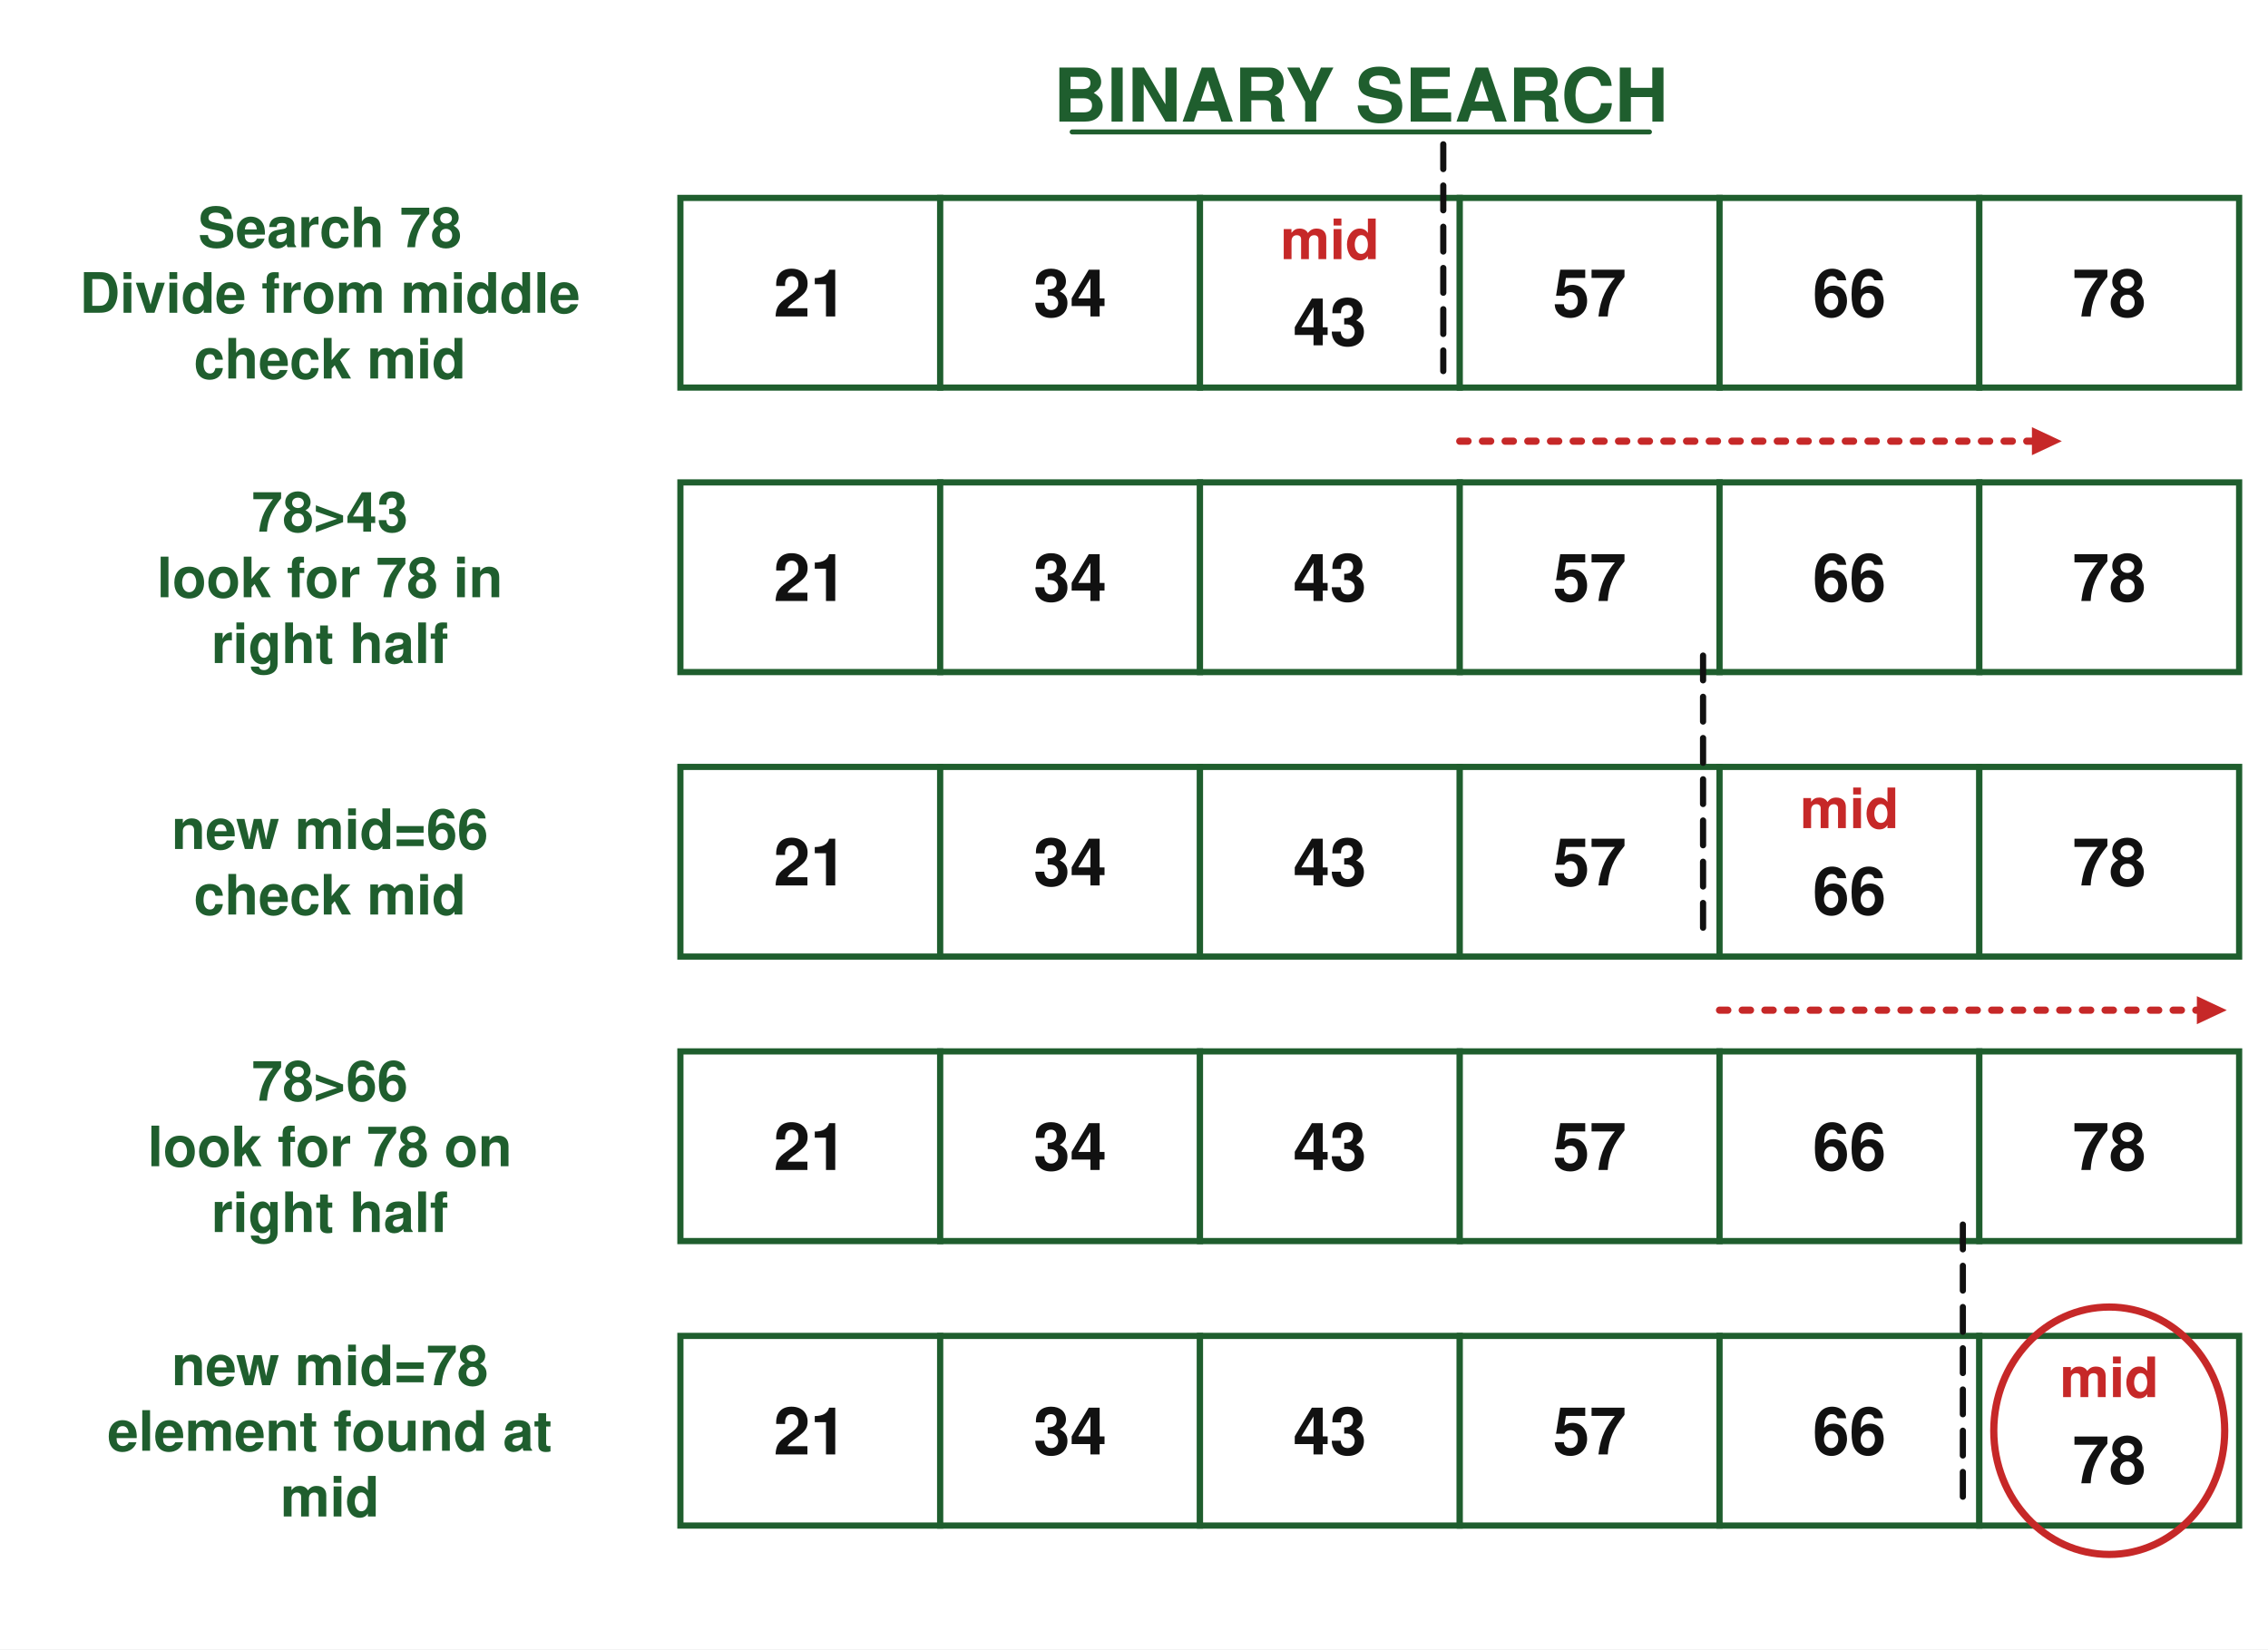
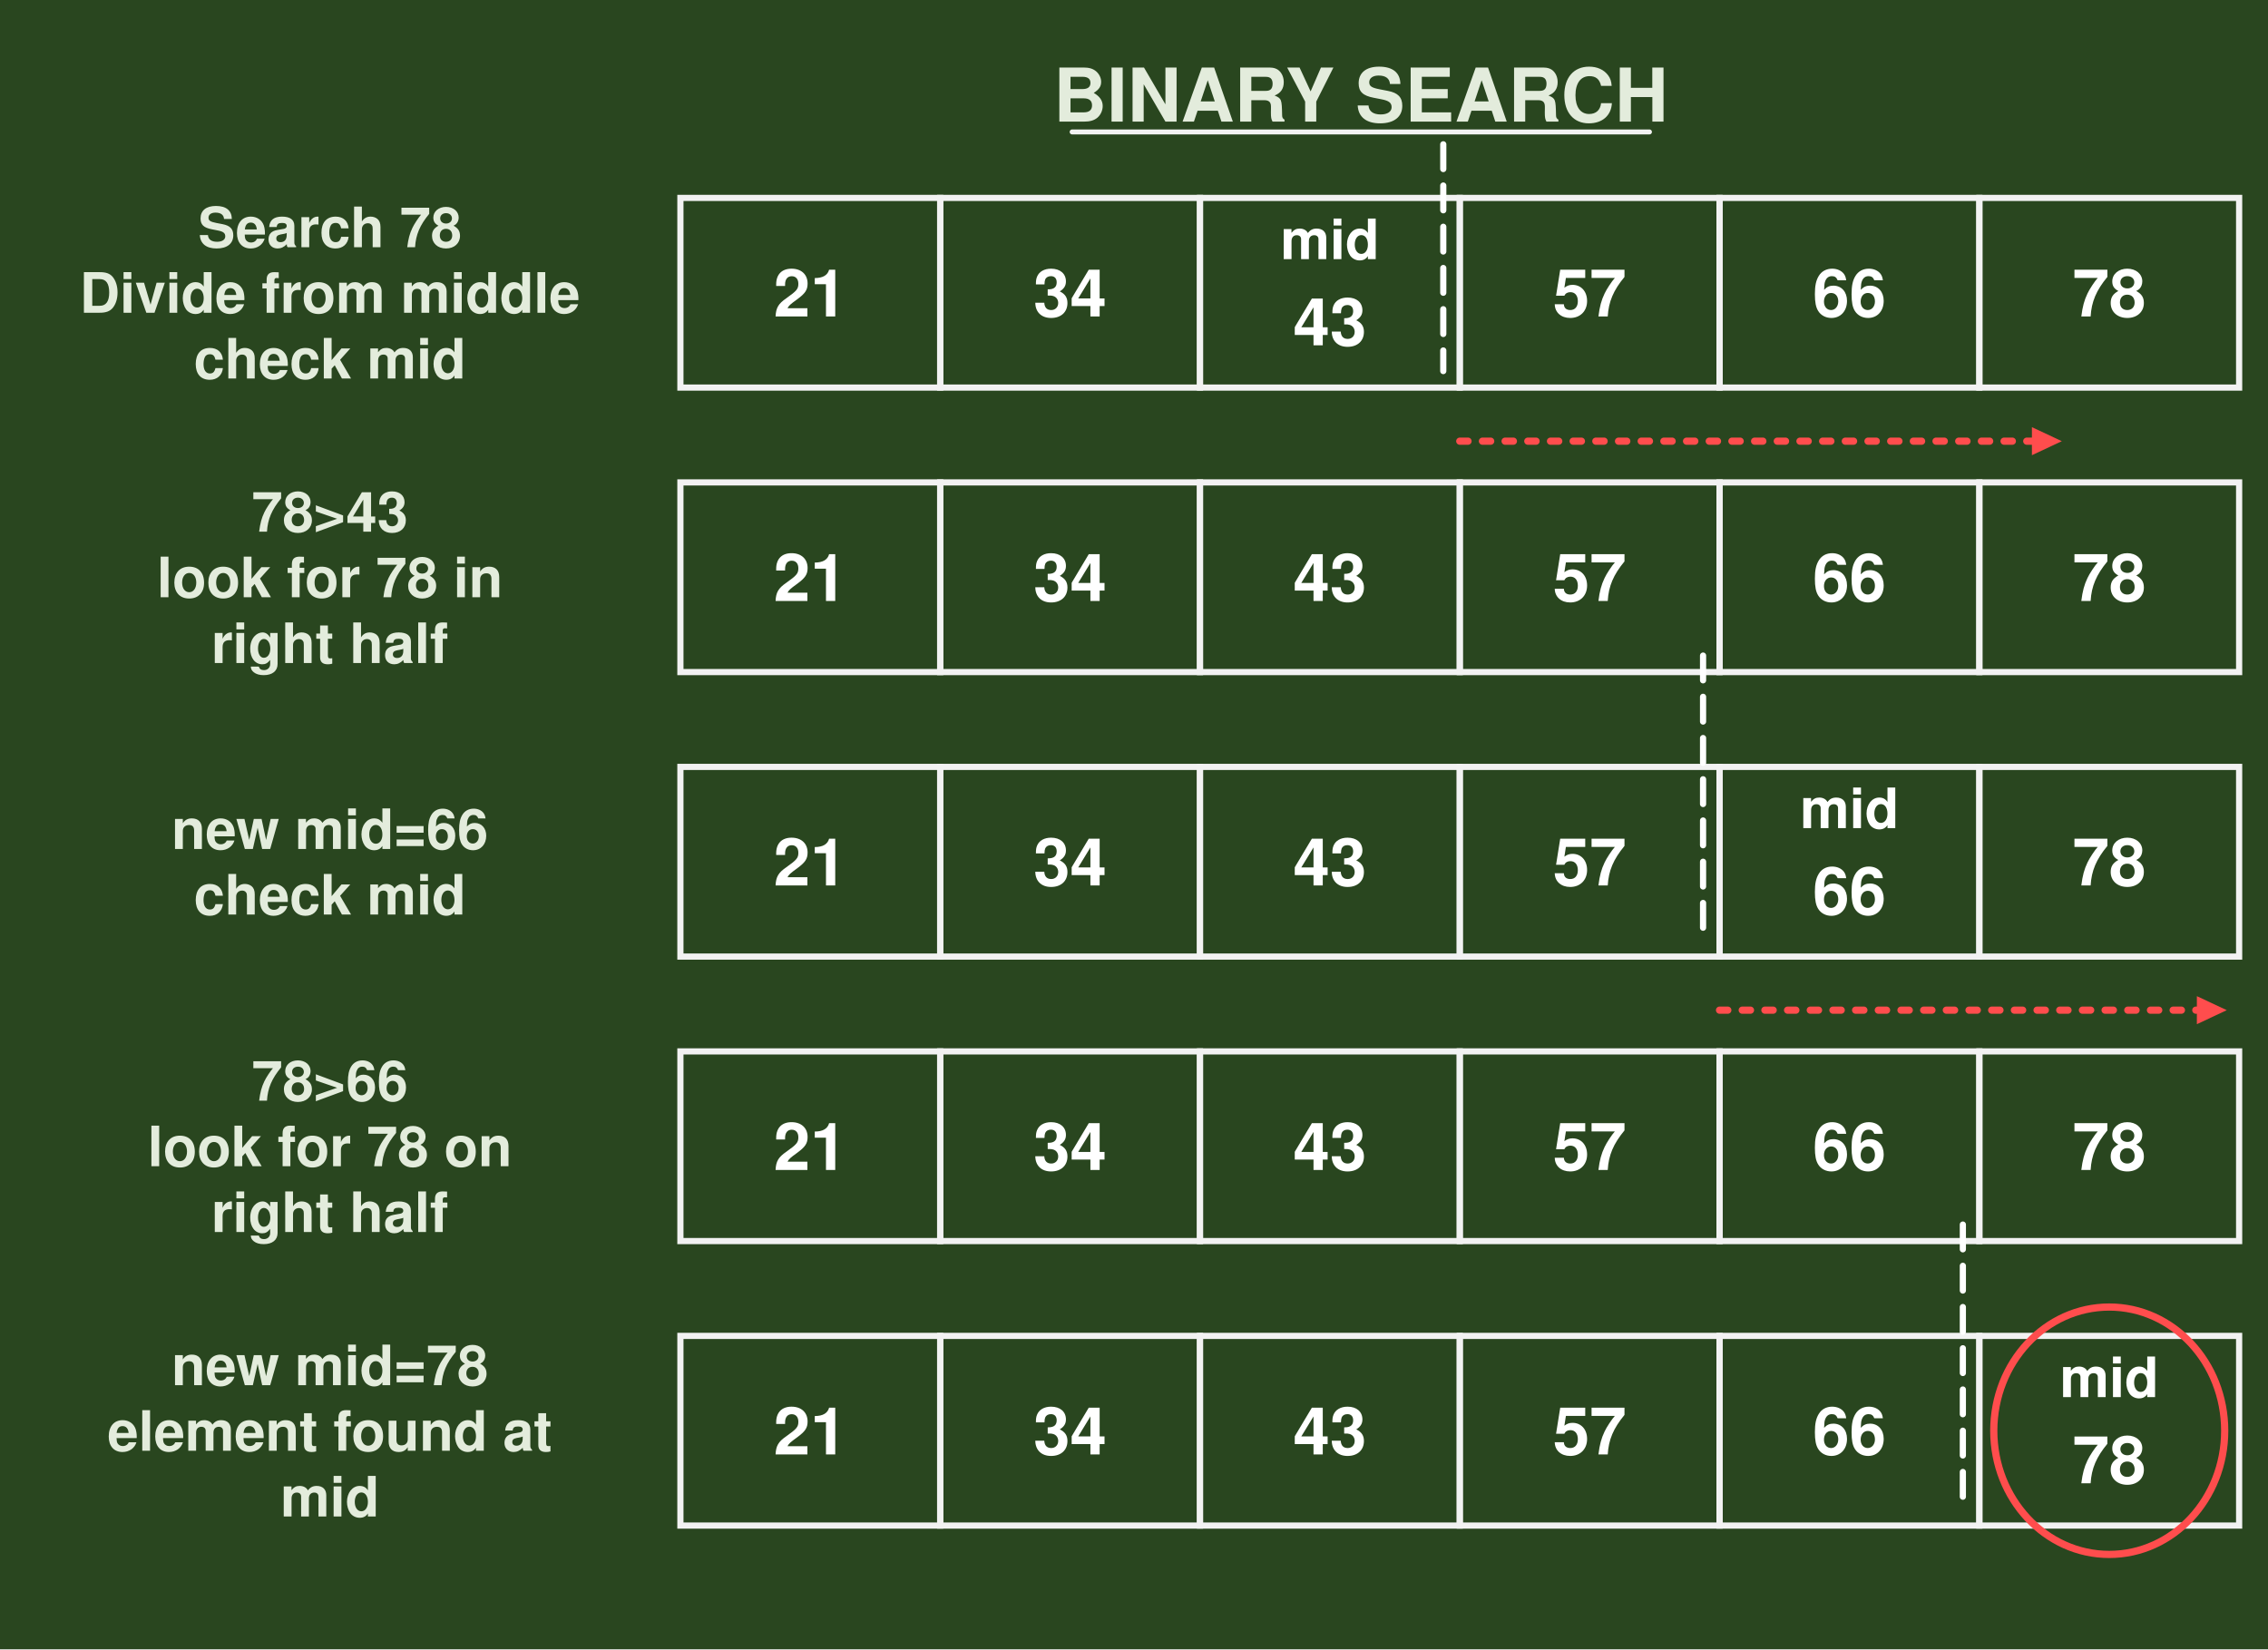
<svg xmlns="http://www.w3.org/2000/svg" viewBox="0 0 1100 800" font-family="Segoe UI, Helvetica, Arial, sans-serif">
-   <rect width="1100" height="800" fill="#ffffff" />
-   <text x="660.0" y="59.0" font-size="36" fill="#1f5e2e" text-anchor="middle" font-weight="700">BINARY SEARCH</text>
-   <line x1="520.0" y1="64.0" x2="800.0" y2="64.0" stroke="#1f5e2e" stroke-width="2.4" stroke-linecap="round" />
-   <rect x="330.0" y="96.0" width="126.0" height="92.0" rx="0" stroke="#1f5e2e" stroke-width="3" fill="#ffffff" />
-   <text x="393.0" y="153.5" font-size="32" fill="#111111" text-anchor="middle" font-weight="600">21</text>
-   <rect x="456.0" y="96.0" width="126.0" height="92.0" rx="0" stroke="#1f5e2e" stroke-width="3" fill="#ffffff" />
-   <text x="519.0" y="153.5" font-size="32" fill="#111111" text-anchor="middle" font-weight="600">34</text>
-   <rect x="582.0" y="96.0" width="126.0" height="92.0" rx="0" stroke="#1f5e2e" stroke-width="3" fill="#ffffff" />
-   <text x="645.0" y="167.5" font-size="32" fill="#111111" text-anchor="middle" font-weight="600">43</text>
-   <rect x="708.0" y="96.0" width="126.0" height="92.0" rx="0" stroke="#1f5e2e" stroke-width="3" fill="#ffffff" />
-   <text x="771.0" y="153.5" font-size="32" fill="#111111" text-anchor="middle" font-weight="600">57</text>
-   <rect x="834.0" y="96.0" width="126.0" height="92.0" rx="0" stroke="#1f5e2e" stroke-width="3" fill="#ffffff" />
-   <text x="897.0" y="153.5" font-size="32" fill="#111111" text-anchor="middle" font-weight="600">66</text>
-   <rect x="960.0" y="96.0" width="126.0" height="92.0" rx="0" stroke="#1f5e2e" stroke-width="3" fill="#ffffff" />
-   <text x="1023.0" y="153.5" font-size="32" fill="#111111" text-anchor="middle" font-weight="600">78</text>
-   <text x="160.0" y="119.9" font-size="27" fill="#1f5e2e" text-anchor="middle" font-weight="600">Search 78</text>
-   <text x="160.0" y="151.7" font-size="27" fill="#1f5e2e" text-anchor="middle" font-weight="600">Divide from middle</text>
-   <text x="160.0" y="183.6" font-size="27" fill="#1f5e2e" text-anchor="middle" font-weight="600">check mid</text>
-   <rect x="330.0" y="234.0" width="126.0" height="92.0" rx="0" stroke="#1f5e2e" stroke-width="3" fill="#ffffff" />
-   <text x="393.0" y="291.5" font-size="32" fill="#111111" text-anchor="middle" font-weight="600">21</text>
-   <rect x="456.0" y="234.0" width="126.0" height="92.0" rx="0" stroke="#1f5e2e" stroke-width="3" fill="#ffffff" />
-   <text x="519.0" y="291.5" font-size="32" fill="#111111" text-anchor="middle" font-weight="600">34</text>
-   <rect x="582.0" y="234.0" width="126.0" height="92.0" rx="0" stroke="#1f5e2e" stroke-width="3" fill="#ffffff" />
-   <text x="645.0" y="291.5" font-size="32" fill="#111111" text-anchor="middle" font-weight="600">43</text>
-   <rect x="708.0" y="234.0" width="126.0" height="92.0" rx="0" stroke="#1f5e2e" stroke-width="3" fill="#ffffff" />
-   <text x="771.0" y="291.5" font-size="32" fill="#111111" text-anchor="middle" font-weight="600">57</text>
-   <rect x="834.0" y="234.0" width="126.0" height="92.0" rx="0" stroke="#1f5e2e" stroke-width="3" fill="#ffffff" />
-   <text x="897.0" y="291.5" font-size="32" fill="#111111" text-anchor="middle" font-weight="600">66</text>
-   <rect x="960.0" y="234.0" width="126.0" height="92.0" rx="0" stroke="#1f5e2e" stroke-width="3" fill="#ffffff" />
-   <text x="1023.0" y="291.5" font-size="32" fill="#111111" text-anchor="middle" font-weight="600">78</text>
-   <text x="160.0" y="257.9" font-size="27" fill="#1f5e2e" text-anchor="middle" font-weight="600">78&gt;43</text>
-   <text x="160.0" y="289.7" font-size="27" fill="#1f5e2e" text-anchor="middle" font-weight="600">look for 78 in</text>
-   <text x="160.0" y="321.6" font-size="27" fill="#1f5e2e" text-anchor="middle" font-weight="600">right half</text>
-   <rect x="330.0" y="372.0" width="126.0" height="92.0" rx="0" stroke="#1f5e2e" stroke-width="3" fill="#ffffff" />
-   <text x="393.0" y="429.5" font-size="32" fill="#111111" text-anchor="middle" font-weight="600">21</text>
-   <rect x="456.0" y="372.0" width="126.0" height="92.0" rx="0" stroke="#1f5e2e" stroke-width="3" fill="#ffffff" />
-   <text x="519.0" y="429.5" font-size="32" fill="#111111" text-anchor="middle" font-weight="600">34</text>
-   <rect x="582.0" y="372.0" width="126.0" height="92.0" rx="0" stroke="#1f5e2e" stroke-width="3" fill="#ffffff" />
-   <text x="645.0" y="429.5" font-size="32" fill="#111111" text-anchor="middle" font-weight="600">43</text>
-   <rect x="708.0" y="372.0" width="126.0" height="92.0" rx="0" stroke="#1f5e2e" stroke-width="3" fill="#ffffff" />
-   <text x="771.0" y="429.5" font-size="32" fill="#111111" text-anchor="middle" font-weight="600">57</text>
-   <rect x="834.0" y="372.0" width="126.0" height="92.0" rx="0" stroke="#1f5e2e" stroke-width="3" fill="#ffffff" />
-   <text x="897.0" y="443.5" font-size="32" fill="#111111" text-anchor="middle" font-weight="600">66</text>
-   <rect x="960.0" y="372.0" width="126.0" height="92.0" rx="0" stroke="#1f5e2e" stroke-width="3" fill="#ffffff" />
-   <text x="1023.0" y="429.5" font-size="32" fill="#111111" text-anchor="middle" font-weight="600">78</text>
-   <text x="160.0" y="411.8" font-size="27" fill="#1f5e2e" text-anchor="middle" font-weight="600">new mid=66</text>
-   <text x="160.0" y="443.6" font-size="27" fill="#1f5e2e" text-anchor="middle" font-weight="600">check mid</text>
-   <rect x="330.0" y="510.0" width="126.0" height="92.0" rx="0" stroke="#1f5e2e" stroke-width="3" fill="#ffffff" />
-   <text x="393.0" y="567.5" font-size="32" fill="#111111" text-anchor="middle" font-weight="600">21</text>
-   <rect x="456.0" y="510.0" width="126.0" height="92.0" rx="0" stroke="#1f5e2e" stroke-width="3" fill="#ffffff" />
-   <text x="519.0" y="567.5" font-size="32" fill="#111111" text-anchor="middle" font-weight="600">34</text>
-   <rect x="582.0" y="510.0" width="126.0" height="92.0" rx="0" stroke="#1f5e2e" stroke-width="3" fill="#ffffff" />
-   <text x="645.0" y="567.5" font-size="32" fill="#111111" text-anchor="middle" font-weight="600">43</text>
-   <rect x="708.0" y="510.0" width="126.0" height="92.0" rx="0" stroke="#1f5e2e" stroke-width="3" fill="#ffffff" />
-   <text x="771.0" y="567.5" font-size="32" fill="#111111" text-anchor="middle" font-weight="600">57</text>
-   <rect x="834.0" y="510.0" width="126.0" height="92.0" rx="0" stroke="#1f5e2e" stroke-width="3" fill="#ffffff" />
-   <text x="897.0" y="567.5" font-size="32" fill="#111111" text-anchor="middle" font-weight="600">66</text>
-   <rect x="960.0" y="510.0" width="126.0" height="92.0" rx="0" stroke="#1f5e2e" stroke-width="3" fill="#ffffff" />
-   <text x="1023.0" y="567.5" font-size="32" fill="#111111" text-anchor="middle" font-weight="600">78</text>
-   <text x="160.0" y="533.9" font-size="27" fill="#1f5e2e" text-anchor="middle" font-weight="600">78&gt;66</text>
-   <text x="160.0" y="565.7" font-size="27" fill="#1f5e2e" text-anchor="middle" font-weight="600">look for 78 on</text>
-   <text x="160.0" y="597.6" font-size="27" fill="#1f5e2e" text-anchor="middle" font-weight="600">right half</text>
-   <rect x="330.0" y="648.0" width="126.0" height="92.0" rx="0" stroke="#1f5e2e" stroke-width="3" fill="#ffffff" />
-   <text x="393.0" y="705.5" font-size="32" fill="#111111" text-anchor="middle" font-weight="600">21</text>
-   <rect x="456.0" y="648.0" width="126.0" height="92.0" rx="0" stroke="#1f5e2e" stroke-width="3" fill="#ffffff" />
-   <text x="519.0" y="705.5" font-size="32" fill="#111111" text-anchor="middle" font-weight="600">34</text>
-   <rect x="582.0" y="648.0" width="126.0" height="92.0" rx="0" stroke="#1f5e2e" stroke-width="3" fill="#ffffff" />
-   <text x="645.0" y="705.5" font-size="32" fill="#111111" text-anchor="middle" font-weight="600">43</text>
-   <rect x="708.0" y="648.0" width="126.0" height="92.0" rx="0" stroke="#1f5e2e" stroke-width="3" fill="#ffffff" />
-   <text x="771.0" y="705.5" font-size="32" fill="#111111" text-anchor="middle" font-weight="600">57</text>
-   <rect x="834.0" y="648.0" width="126.0" height="92.0" rx="0" stroke="#1f5e2e" stroke-width="3" fill="#ffffff" />
-   <text x="897.0" y="705.5" font-size="32" fill="#111111" text-anchor="middle" font-weight="600">66</text>
-   <rect x="960.0" y="648.0" width="126.0" height="92.0" rx="0" stroke="#1f5e2e" stroke-width="3" fill="#ffffff" />
-   <text x="1023.0" y="719.5" font-size="32" fill="#111111" text-anchor="middle" font-weight="600">78</text>
-   <text x="160.0" y="671.9" font-size="27" fill="#1f5e2e" text-anchor="middle" font-weight="600">new mid=78</text>
-   <text x="160.0" y="703.7" font-size="27" fill="#1f5e2e" text-anchor="middle" font-weight="600">element found at</text>
-   <text x="160.0" y="735.6" font-size="27" fill="#1f5e2e" text-anchor="middle" font-weight="600">mid</text>
-   <text x="645.0" y="125.7" font-size="27" fill="#c62828" text-anchor="middle" font-weight="700">mid</text>
-   <text x="897.0" y="401.7" font-size="27" fill="#c62828" text-anchor="middle" font-weight="700">mid</text>
-   <text x="1023.0" y="677.7" font-size="27" fill="#c62828" text-anchor="middle" font-weight="700">mid</text>
-   <line x1="700.0" y1="70.0" x2="700.0" y2="180.0" stroke="#111111" stroke-width="3" stroke-linecap="round" stroke-dasharray="12 8" />
-   <line x1="826.0" y1="318.0" x2="826.0" y2="456.0" stroke="#111111" stroke-width="3" stroke-linecap="round" stroke-dasharray="12 8" />
-   <line x1="952.0" y1="594.0" x2="952.0" y2="732.0" stroke="#111111" stroke-width="3" stroke-linecap="round" stroke-dasharray="12 8" />
-   <path d="M708.0 214.0 L987.2 214.0" stroke="#c62828" stroke-width="3.5" fill="none" stroke-dasharray="4 7" stroke-linejoin="round" stroke-linecap="round" />
-   <path d="M1000.0 214.0 L985.5 220.8 L985.5 207.2 Z" fill="#c62828" />
-   <path d="M834.0 490.0 L1067.2 490.0" stroke="#c62828" stroke-width="3.5" fill="none" stroke-dasharray="4 7" stroke-linejoin="round" stroke-linecap="round" />
-   <path d="M1080.0 490.0 L1065.5 496.8 L1065.5 483.2 Z" fill="#c62828" />
-   <ellipse cx="1023.0" cy="694.0" rx="56.0" ry="60.0" stroke="#c62828" stroke-width="3.5" fill="none" />
+   <rect width="1100" height="800" fill="#29461f" />
+   <text x="660.0" y="59.0" font-size="36" fill="#e3ecdc" text-anchor="middle" font-weight="700">BINARY SEARCH</text>
+   <line x1="520.0" y1="64.0" x2="800.0" y2="64.0" stroke="#f2f2f2" stroke-width="2.4" stroke-linecap="round" />
+   <rect x="330.0" y="96.0" width="126.0" height="92.0" rx="0" stroke="#f2f2f2" stroke-width="3" fill="none" />
+   <text x="393.0" y="153.5" font-size="32" fill="#ffffff" text-anchor="middle" font-weight="600">21</text>
+   <rect x="456.0" y="96.0" width="126.0" height="92.0" rx="0" stroke="#f2f2f2" stroke-width="3" fill="none" />
+   <text x="519.0" y="153.5" font-size="32" fill="#ffffff" text-anchor="middle" font-weight="600">34</text>
+   <rect x="582.0" y="96.0" width="126.0" height="92.0" rx="0" stroke="#f2f2f2" stroke-width="3" fill="none" />
+   <text x="645.0" y="167.5" font-size="32" fill="#ffffff" text-anchor="middle" font-weight="600">43</text>
+   <rect x="708.0" y="96.0" width="126.0" height="92.0" rx="0" stroke="#f2f2f2" stroke-width="3" fill="none" />
+   <text x="771.0" y="153.5" font-size="32" fill="#ffffff" text-anchor="middle" font-weight="600">57</text>
+   <rect x="834.0" y="96.0" width="126.0" height="92.0" rx="0" stroke="#f2f2f2" stroke-width="3" fill="none" />
+   <text x="897.0" y="153.5" font-size="32" fill="#ffffff" text-anchor="middle" font-weight="600">66</text>
+   <rect x="960.0" y="96.0" width="126.0" height="92.0" rx="0" stroke="#f2f2f2" stroke-width="3" fill="none" />
+   <text x="1023.0" y="153.5" font-size="32" fill="#ffffff" text-anchor="middle" font-weight="600">78</text>
+   <text x="160.0" y="119.9" font-size="27" fill="#e3ecdc" text-anchor="middle" font-weight="600">Search 78</text>
+   <text x="160.0" y="151.7" font-size="27" fill="#e3ecdc" text-anchor="middle" font-weight="600">Divide from middle</text>
+   <text x="160.0" y="183.6" font-size="27" fill="#e3ecdc" text-anchor="middle" font-weight="600">check mid</text>
+   <rect x="330.0" y="234.0" width="126.0" height="92.0" rx="0" stroke="#f2f2f2" stroke-width="3" fill="none" />
+   <text x="393.0" y="291.5" font-size="32" fill="#ffffff" text-anchor="middle" font-weight="600">21</text>
+   <rect x="456.0" y="234.0" width="126.0" height="92.0" rx="0" stroke="#f2f2f2" stroke-width="3" fill="none" />
+   <text x="519.0" y="291.5" font-size="32" fill="#ffffff" text-anchor="middle" font-weight="600">34</text>
+   <rect x="582.0" y="234.0" width="126.0" height="92.0" rx="0" stroke="#f2f2f2" stroke-width="3" fill="none" />
+   <text x="645.0" y="291.5" font-size="32" fill="#ffffff" text-anchor="middle" font-weight="600">43</text>
+   <rect x="708.0" y="234.0" width="126.0" height="92.0" rx="0" stroke="#f2f2f2" stroke-width="3" fill="none" />
+   <text x="771.0" y="291.5" font-size="32" fill="#ffffff" text-anchor="middle" font-weight="600">57</text>
+   <rect x="834.0" y="234.0" width="126.0" height="92.0" rx="0" stroke="#f2f2f2" stroke-width="3" fill="none" />
+   <text x="897.0" y="291.5" font-size="32" fill="#ffffff" text-anchor="middle" font-weight="600">66</text>
+   <rect x="960.0" y="234.0" width="126.0" height="92.0" rx="0" stroke="#f2f2f2" stroke-width="3" fill="none" />
+   <text x="1023.0" y="291.5" font-size="32" fill="#ffffff" text-anchor="middle" font-weight="600">78</text>
+   <text x="160.0" y="257.9" font-size="27" fill="#e3ecdc" text-anchor="middle" font-weight="600">78&gt;43</text>
+   <text x="160.0" y="289.7" font-size="27" fill="#e3ecdc" text-anchor="middle" font-weight="600">look for 78 in</text>
+   <text x="160.0" y="321.6" font-size="27" fill="#e3ecdc" text-anchor="middle" font-weight="600">right half</text>
+   <rect x="330.0" y="372.0" width="126.0" height="92.0" rx="0" stroke="#f2f2f2" stroke-width="3" fill="none" />
+   <text x="393.0" y="429.5" font-size="32" fill="#ffffff" text-anchor="middle" font-weight="600">21</text>
+   <rect x="456.0" y="372.0" width="126.0" height="92.0" rx="0" stroke="#f2f2f2" stroke-width="3" fill="none" />
+   <text x="519.0" y="429.5" font-size="32" fill="#ffffff" text-anchor="middle" font-weight="600">34</text>
+   <rect x="582.0" y="372.0" width="126.0" height="92.0" rx="0" stroke="#f2f2f2" stroke-width="3" fill="none" />
+   <text x="645.0" y="429.5" font-size="32" fill="#ffffff" text-anchor="middle" font-weight="600">43</text>
+   <rect x="708.0" y="372.0" width="126.0" height="92.0" rx="0" stroke="#f2f2f2" stroke-width="3" fill="none" />
+   <text x="771.0" y="429.5" font-size="32" fill="#ffffff" text-anchor="middle" font-weight="600">57</text>
+   <rect x="834.0" y="372.0" width="126.0" height="92.0" rx="0" stroke="#f2f2f2" stroke-width="3" fill="none" />
+   <text x="897.0" y="443.5" font-size="32" fill="#ffffff" text-anchor="middle" font-weight="600">66</text>
+   <rect x="960.0" y="372.0" width="126.0" height="92.0" rx="0" stroke="#f2f2f2" stroke-width="3" fill="none" />
+   <text x="1023.0" y="429.5" font-size="32" fill="#ffffff" text-anchor="middle" font-weight="600">78</text>
+   <text x="160.0" y="411.8" font-size="27" fill="#e3ecdc" text-anchor="middle" font-weight="600">new mid=66</text>
+   <text x="160.0" y="443.6" font-size="27" fill="#e3ecdc" text-anchor="middle" font-weight="600">check mid</text>
+   <rect x="330.0" y="510.0" width="126.0" height="92.0" rx="0" stroke="#f2f2f2" stroke-width="3" fill="none" />
+   <text x="393.0" y="567.5" font-size="32" fill="#ffffff" text-anchor="middle" font-weight="600">21</text>
+   <rect x="456.0" y="510.0" width="126.0" height="92.0" rx="0" stroke="#f2f2f2" stroke-width="3" fill="none" />
+   <text x="519.0" y="567.5" font-size="32" fill="#ffffff" text-anchor="middle" font-weight="600">34</text>
+   <rect x="582.0" y="510.0" width="126.0" height="92.0" rx="0" stroke="#f2f2f2" stroke-width="3" fill="none" />
+   <text x="645.0" y="567.5" font-size="32" fill="#ffffff" text-anchor="middle" font-weight="600">43</text>
+   <rect x="708.0" y="510.0" width="126.0" height="92.0" rx="0" stroke="#f2f2f2" stroke-width="3" fill="none" />
+   <text x="771.0" y="567.5" font-size="32" fill="#ffffff" text-anchor="middle" font-weight="600">57</text>
+   <rect x="834.0" y="510.0" width="126.0" height="92.0" rx="0" stroke="#f2f2f2" stroke-width="3" fill="none" />
+   <text x="897.0" y="567.5" font-size="32" fill="#ffffff" text-anchor="middle" font-weight="600">66</text>
+   <rect x="960.0" y="510.0" width="126.0" height="92.0" rx="0" stroke="#f2f2f2" stroke-width="3" fill="none" />
+   <text x="1023.0" y="567.5" font-size="32" fill="#ffffff" text-anchor="middle" font-weight="600">78</text>
+   <text x="160.0" y="533.9" font-size="27" fill="#e3ecdc" text-anchor="middle" font-weight="600">78&gt;66</text>
+   <text x="160.0" y="565.7" font-size="27" fill="#e3ecdc" text-anchor="middle" font-weight="600">look for 78 on</text>
+   <text x="160.0" y="597.6" font-size="27" fill="#e3ecdc" text-anchor="middle" font-weight="600">right half</text>
+   <rect x="330.0" y="648.0" width="126.0" height="92.0" rx="0" stroke="#f2f2f2" stroke-width="3" fill="none" />
+   <text x="393.0" y="705.5" font-size="32" fill="#ffffff" text-anchor="middle" font-weight="600">21</text>
+   <rect x="456.0" y="648.0" width="126.0" height="92.0" rx="0" stroke="#f2f2f2" stroke-width="3" fill="none" />
+   <text x="519.0" y="705.5" font-size="32" fill="#ffffff" text-anchor="middle" font-weight="600">34</text>
+   <rect x="582.0" y="648.0" width="126.0" height="92.0" rx="0" stroke="#f2f2f2" stroke-width="3" fill="none" />
+   <text x="645.0" y="705.5" font-size="32" fill="#ffffff" text-anchor="middle" font-weight="600">43</text>
+   <rect x="708.0" y="648.0" width="126.0" height="92.0" rx="0" stroke="#f2f2f2" stroke-width="3" fill="none" />
+   <text x="771.0" y="705.5" font-size="32" fill="#ffffff" text-anchor="middle" font-weight="600">57</text>
+   <rect x="834.0" y="648.0" width="126.0" height="92.0" rx="0" stroke="#f2f2f2" stroke-width="3" fill="none" />
+   <text x="897.0" y="705.5" font-size="32" fill="#ffffff" text-anchor="middle" font-weight="600">66</text>
+   <rect x="960.0" y="648.0" width="126.0" height="92.0" rx="0" stroke="#f2f2f2" stroke-width="3" fill="none" />
+   <text x="1023.0" y="719.5" font-size="32" fill="#ffffff" text-anchor="middle" font-weight="600">78</text>
+   <text x="160.0" y="671.9" font-size="27" fill="#e3ecdc" text-anchor="middle" font-weight="600">new mid=78</text>
+   <text x="160.0" y="703.7" font-size="27" fill="#e3ecdc" text-anchor="middle" font-weight="600">element found at</text>
+   <text x="160.0" y="735.6" font-size="27" fill="#e3ecdc" text-anchor="middle" font-weight="600">mid</text>
+   <text x="645.0" y="125.7" font-size="27" fill="#ffffff" text-anchor="middle" font-weight="700">mid</text>
+   <text x="897.0" y="401.7" font-size="27" fill="#ffffff" text-anchor="middle" font-weight="700">mid</text>
+   <text x="1023.0" y="677.7" font-size="27" fill="#ffffff" text-anchor="middle" font-weight="700">mid</text>
+   <line x1="700.0" y1="70.0" x2="700.0" y2="180.0" stroke="#ffffff" stroke-width="3" stroke-linecap="round" stroke-dasharray="12 8" />
+   <line x1="826.0" y1="318.0" x2="826.0" y2="456.0" stroke="#ffffff" stroke-width="3" stroke-linecap="round" stroke-dasharray="12 8" />
+   <line x1="952.0" y1="594.0" x2="952.0" y2="732.0" stroke="#ffffff" stroke-width="3" stroke-linecap="round" stroke-dasharray="12 8" />
+   <path d="M708.0 214.0 L987.2 214.0" stroke="#ff4d4d" stroke-width="3.5" fill="none" stroke-dasharray="4 7" stroke-linejoin="round" stroke-linecap="round" />
+   <path d="M1000.0 214.0 L985.5 220.8 L985.5 207.2 Z" fill="#ff4d4d" />
+   <path d="M834.0 490.0 L1067.2 490.0" stroke="#ff4d4d" stroke-width="3.5" fill="none" stroke-dasharray="4 7" stroke-linejoin="round" stroke-linecap="round" />
+   <path d="M1080.0 490.0 L1065.5 496.8 L1065.5 483.2 Z" fill="#ff4d4d" />
+   <ellipse cx="1023.0" cy="694.0" rx="56.0" ry="60.0" stroke="#ff4d4d" stroke-width="3.5" fill="none" />
</svg>
